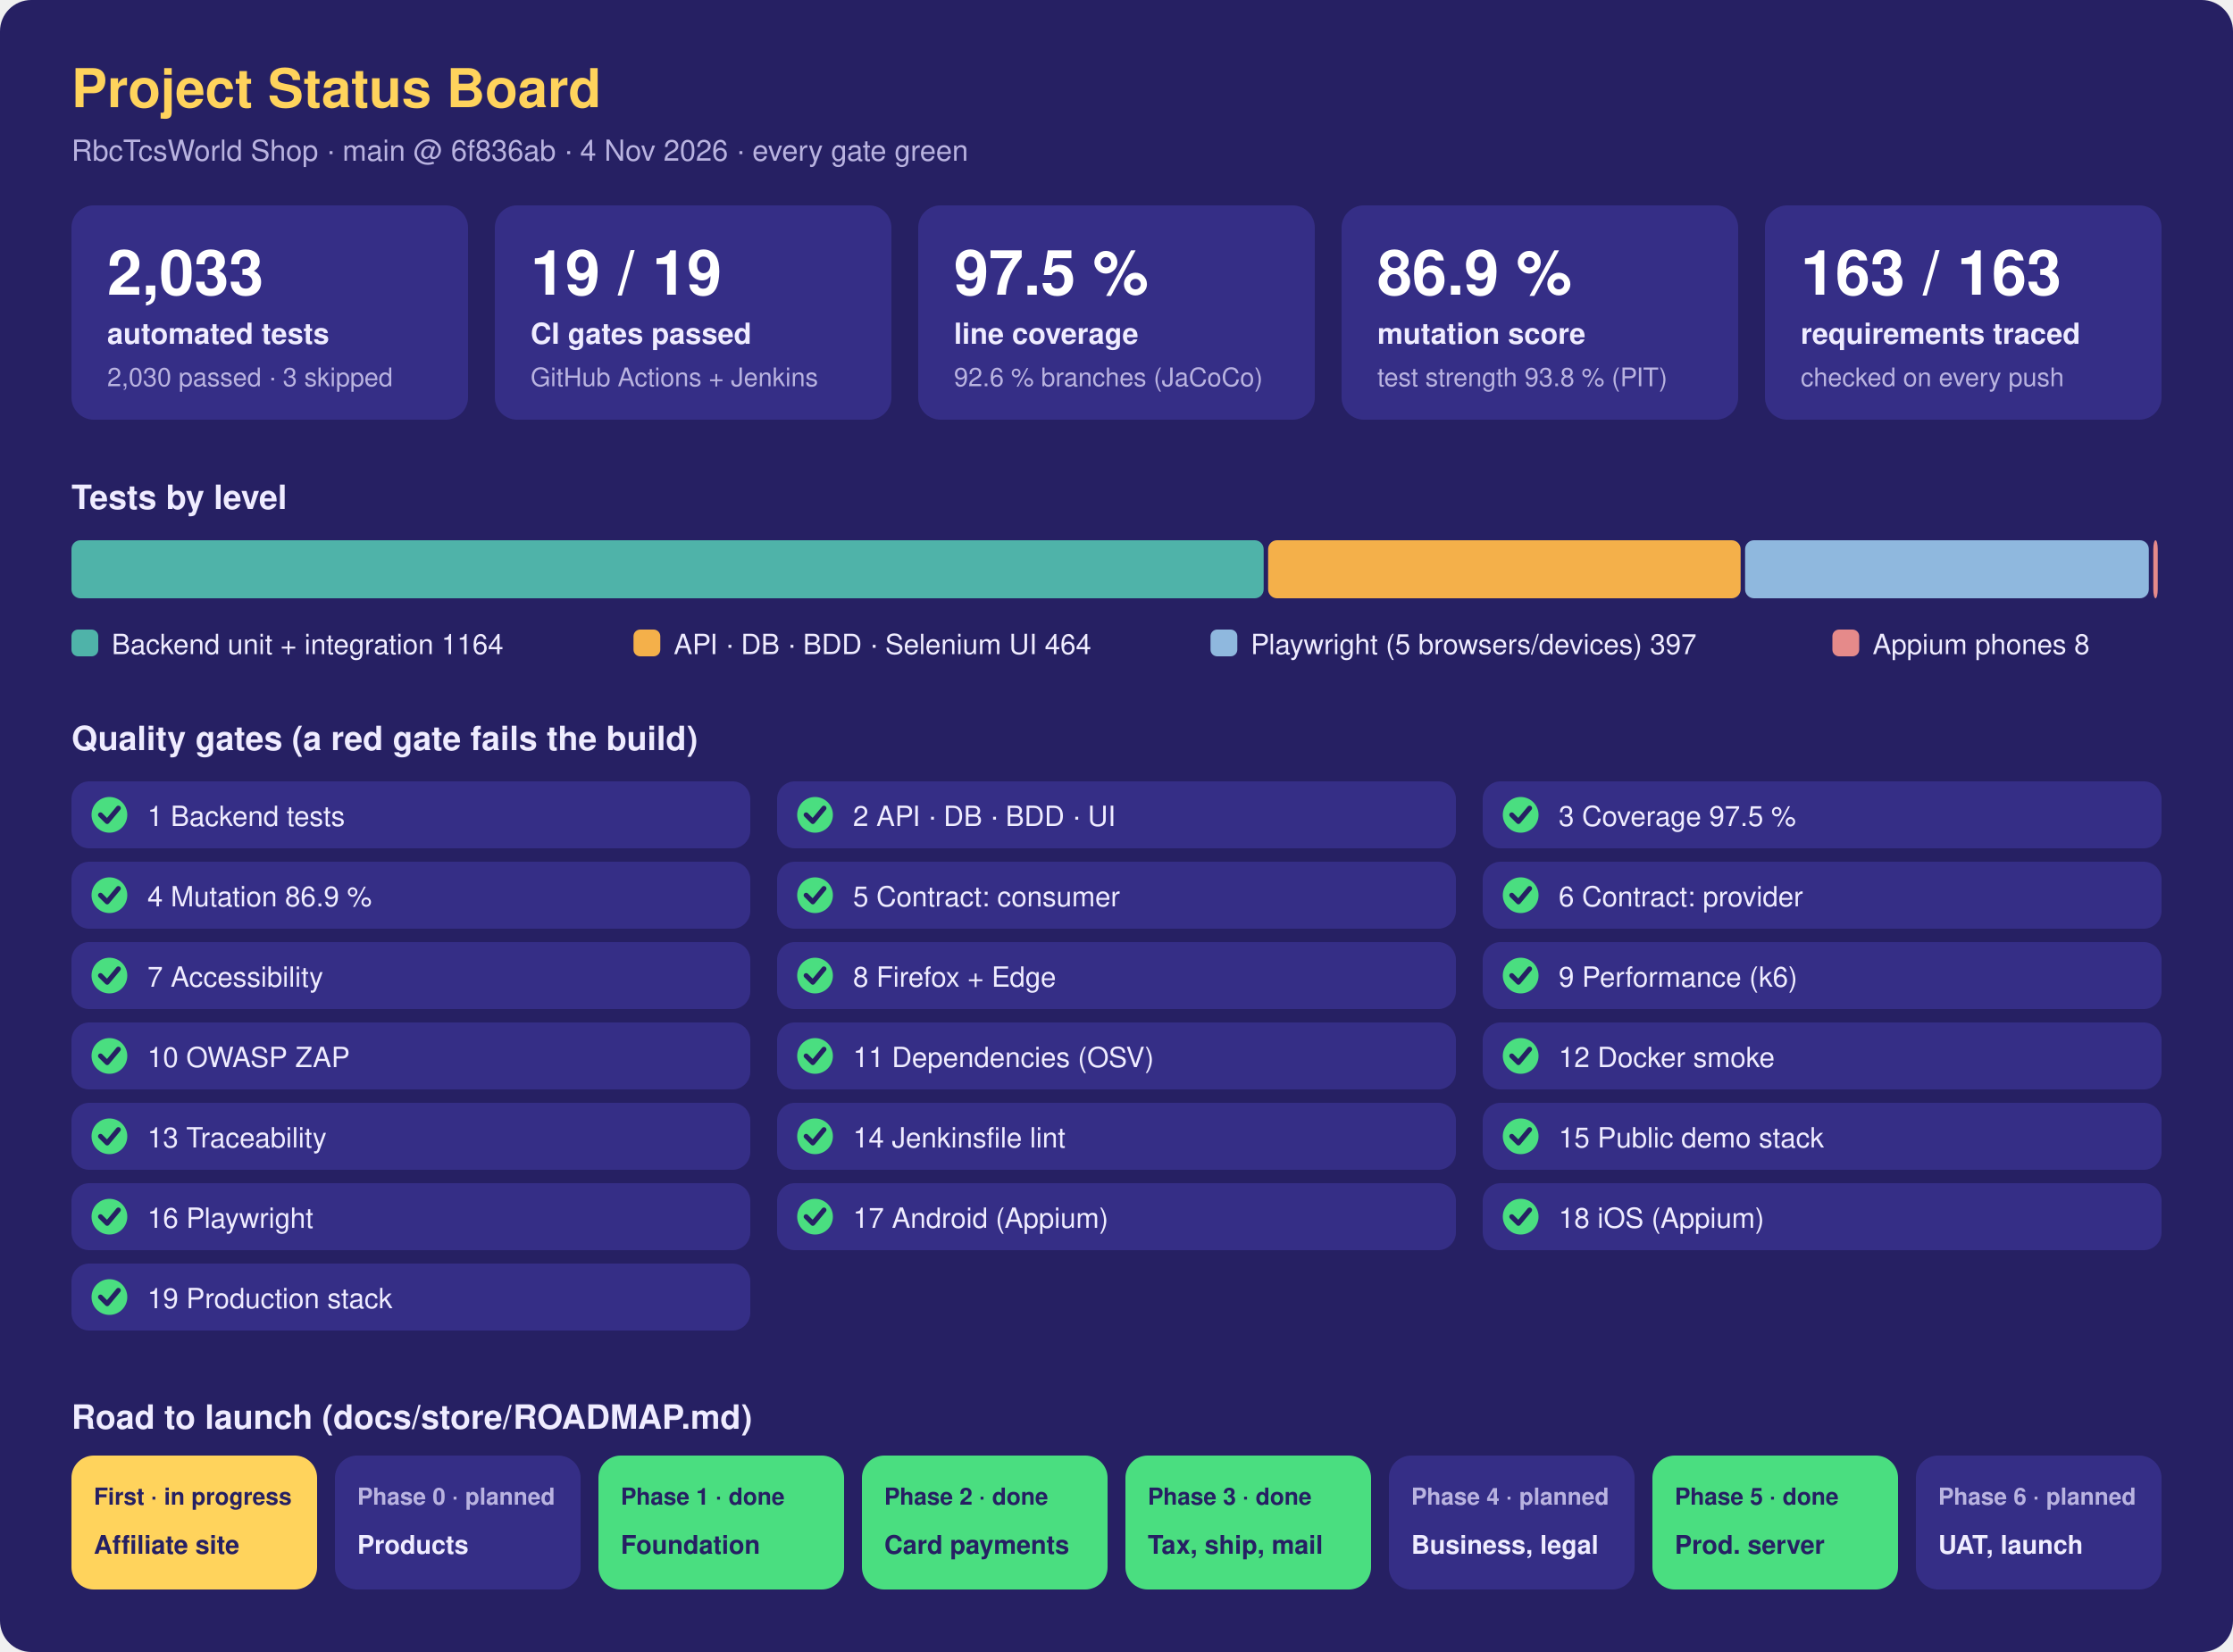
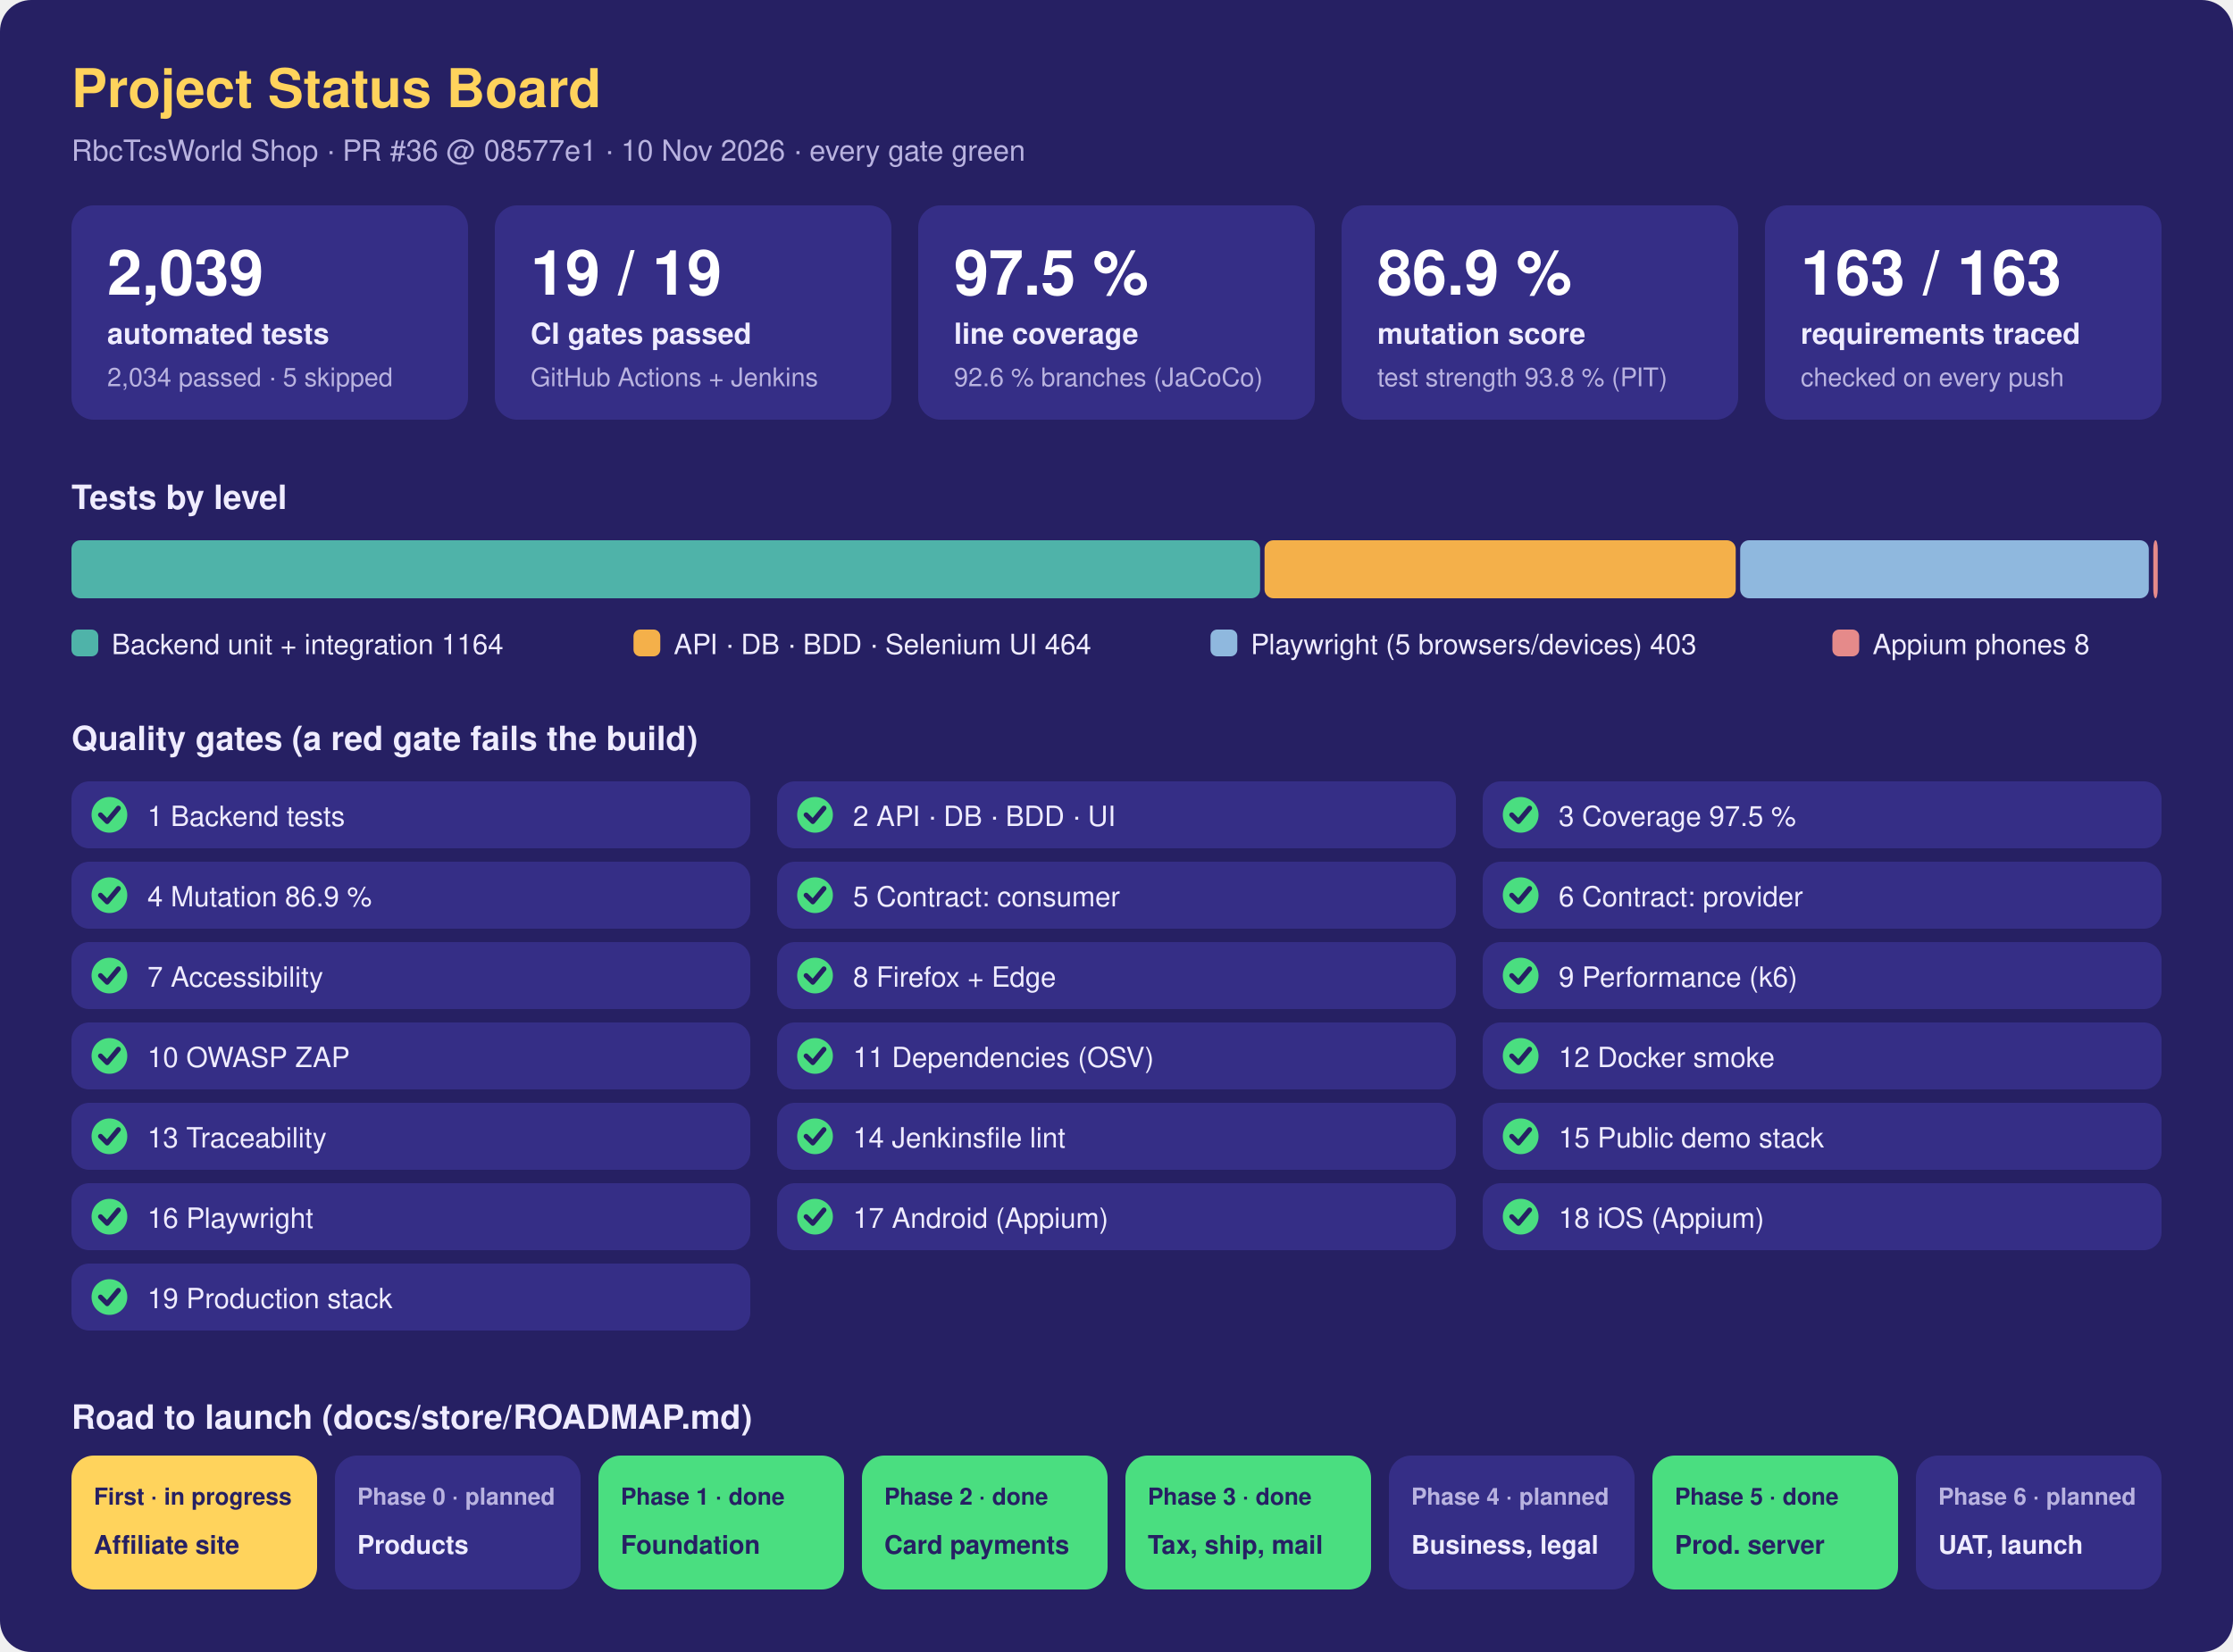
- <svg xmlns="http://www.w3.org/2000/svg" width="1000" height="740" viewBox="0 0 1000 740" role="img" aria-label="Project status board: 2033 automated tests, 2030 passed and 3 skipped by design; 19 of 19 CI gates passed; 97.5 percent line coverage; 86.9 percent mutation score; 163 of 163 requirements traced; road to launch: first an Amazon affiliate site (in progress, STORE_SALES=off); phases 1, 2, 3 and 5 done (foundation, safe card payments, tax shipping and e-mail, production server); phases 0, 4 and 6 (products, business and legal, UAT) planned for the own shop.">
+ <svg xmlns="http://www.w3.org/2000/svg" width="1000" height="740" viewBox="0 0 1000 740" role="img" aria-label="Project status board: 2039 automated tests, 2034 passed and 5 skipped by design; 19 of 19 CI gates passed; 97.5 percent line coverage; 86.9 percent mutation score; 163 of 163 requirements traced; road to launch: first an Amazon affiliate site (in progress, STORE_SALES=off); phases 1, 2, 3 and 5 done (foundation, safe card payments, tax shipping and e-mail, production server); phases 0, 4 and 6 (products, business and legal, UAT) planned for the own shop.">
  <rect width="1000" height="740" rx="14" fill="#262063" />
  <text x="32" y="48" font-family="'Segoe UI', Helvetica, Arial, sans-serif" font-size="24" font-weight="700" fill="#ffd35c" text-anchor="start">Project Status Board</text>
-   <text x="32" y="72" font-family="'Segoe UI', Helvetica, Arial, sans-serif" font-size="13" font-weight="400" fill="#b9b3e0" text-anchor="start">RbcTcsWorld Shop · main @ 6f836ab · 4 Nov 2026 · every gate green</text>
+   <text x="32" y="72" font-family="'Segoe UI', Helvetica, Arial, sans-serif" font-size="13" font-weight="400" fill="#b9b3e0" text-anchor="start">RbcTcsWorld Shop · PR #36 @ 08577e1 · 10 Nov 2026 · every gate green</text>
  <rect x="32.0" y="92" width="177.6" height="96" rx="10" fill="#352e86" />
-   <text x="48.0" y="132" font-family="'Segoe UI', Helvetica, Arial, sans-serif" font-size="28" font-weight="700" fill="#ffffff" text-anchor="start">2,033</text>
+   <text x="48.0" y="132" font-family="'Segoe UI', Helvetica, Arial, sans-serif" font-size="28" font-weight="700" fill="#ffffff" text-anchor="start">2,039</text>
  <text x="48.0" y="154" font-family="'Segoe UI', Helvetica, Arial, sans-serif" font-size="13" font-weight="600" fill="#efecff" text-anchor="start">automated tests</text>
-   <text x="48.0" y="173" font-family="'Segoe UI', Helvetica, Arial, sans-serif" font-size="11.5" font-weight="400" fill="#b9b3e0" text-anchor="start">2,030 passed · 3 skipped</text>
+   <text x="48.0" y="173" font-family="'Segoe UI', Helvetica, Arial, sans-serif" font-size="11.5" font-weight="400" fill="#b9b3e0" text-anchor="start">2,034 passed · 5 skipped</text>
  <rect x="221.6" y="92" width="177.6" height="96" rx="10" fill="#352e86" />
  <text x="237.6" y="132" font-family="'Segoe UI', Helvetica, Arial, sans-serif" font-size="28" font-weight="700" fill="#ffffff" text-anchor="start">19 / 19</text>
  <text x="237.6" y="154" font-family="'Segoe UI', Helvetica, Arial, sans-serif" font-size="13" font-weight="600" fill="#efecff" text-anchor="start">CI gates passed</text>
  <text x="237.6" y="173" font-family="'Segoe UI', Helvetica, Arial, sans-serif" font-size="11.5" font-weight="400" fill="#b9b3e0" text-anchor="start">GitHub Actions + Jenkins</text>
  <rect x="411.2" y="92" width="177.6" height="96" rx="10" fill="#352e86" />
  <text x="427.2" y="132" font-family="'Segoe UI', Helvetica, Arial, sans-serif" font-size="28" font-weight="700" fill="#ffffff" text-anchor="start">97.5 %</text>
  <text x="427.2" y="154" font-family="'Segoe UI', Helvetica, Arial, sans-serif" font-size="13" font-weight="600" fill="#efecff" text-anchor="start">line coverage</text>
  <text x="427.2" y="173" font-family="'Segoe UI', Helvetica, Arial, sans-serif" font-size="11.5" font-weight="400" fill="#b9b3e0" text-anchor="start">92.6 % branches (JaCoCo)</text>
  <rect x="600.8" y="92" width="177.6" height="96" rx="10" fill="#352e86" />
  <text x="616.8" y="132" font-family="'Segoe UI', Helvetica, Arial, sans-serif" font-size="28" font-weight="700" fill="#ffffff" text-anchor="start">86.9 %</text>
  <text x="616.8" y="154" font-family="'Segoe UI', Helvetica, Arial, sans-serif" font-size="13" font-weight="600" fill="#efecff" text-anchor="start">mutation score</text>
  <text x="616.8" y="173" font-family="'Segoe UI', Helvetica, Arial, sans-serif" font-size="11.5" font-weight="400" fill="#b9b3e0" text-anchor="start">test strength 93.8 % (PIT)</text>
  <rect x="790.4" y="92" width="177.6" height="96" rx="10" fill="#352e86" />
  <text x="806.4" y="132" font-family="'Segoe UI', Helvetica, Arial, sans-serif" font-size="28" font-weight="700" fill="#ffffff" text-anchor="start">163 / 163</text>
  <text x="806.4" y="154" font-family="'Segoe UI', Helvetica, Arial, sans-serif" font-size="13" font-weight="600" fill="#efecff" text-anchor="start">requirements traced</text>
  <text x="806.4" y="173" font-family="'Segoe UI', Helvetica, Arial, sans-serif" font-size="11.5" font-weight="400" fill="#b9b3e0" text-anchor="start">checked on every push</text>
  <text x="32" y="228" font-family="'Segoe UI', Helvetica, Arial, sans-serif" font-size="15" font-weight="700" fill="#efecff" text-anchor="start">Tests by level</text>
-   <rect x="32.0" y="242" width="533.9" height="26" rx="4" fill="#4fb3a9" />
-   <rect x="567.9" y="242" width="211.6" height="26" rx="4" fill="#f4b04a" />
-   <rect x="781.5" y="242" width="180.8" height="26" rx="4" fill="#8fb8de" />
+   <rect x="32.0" y="242" width="532.3" height="26" rx="4" fill="#4fb3a9" />
+   <rect x="566.3" y="242" width="211.0" height="26" rx="4" fill="#f4b04a" />
+   <rect x="779.3" y="242" width="183.0" height="26" rx="4" fill="#8fb8de" />
  <rect x="964.3" y="242" width="2.0" height="26" rx="4" fill="#e58a8a" />
  <rect x="32" y="282" width="12" height="12" rx="3" fill="#4fb3a9" />
  <text x="50" y="293" font-family="'Segoe UI', Helvetica, Arial, sans-serif" font-size="12.5" font-weight="400" fill="#efecff" text-anchor="start">Backend unit + integration 1164</text>
  <rect x="283.7" y="282" width="12" height="12" rx="3" fill="#f4b04a" />
  <text x="301.7" y="293" font-family="'Segoe UI', Helvetica, Arial, sans-serif" font-size="12.5" font-weight="400" fill="#efecff" text-anchor="start">API · DB · BDD · Selenium UI 464</text>
  <rect x="542.1" y="282" width="12" height="12" rx="3" fill="#8fb8de" />
-   <text x="560.1" y="293" font-family="'Segoe UI', Helvetica, Arial, sans-serif" font-size="12.5" font-weight="400" fill="#efecff" text-anchor="start">Playwright (5 browsers/devices) 397</text>
+   <text x="560.1" y="293" font-family="'Segoe UI', Helvetica, Arial, sans-serif" font-size="12.5" font-weight="400" fill="#efecff" text-anchor="start">Playwright (5 browsers/devices) 403</text>
  <rect x="820.6" y="282" width="12" height="12" rx="3" fill="#e58a8a" />
  <text x="838.6" y="293" font-family="'Segoe UI', Helvetica, Arial, sans-serif" font-size="12.5" font-weight="400" fill="#efecff" text-anchor="start">Appium phones 8</text>
  <text x="32" y="336" font-family="'Segoe UI', Helvetica, Arial, sans-serif" font-size="15" font-weight="700" fill="#efecff" text-anchor="start">Quality gates (a red gate fails the build)</text>
  <rect x="32.0" y="350" width="304.0" height="30" rx="8" fill="#352e86" />
  <circle cx="49.0" cy="365" r="8" fill="#4ade80" />
  <path d="M45.0 365 l3 3 l5 -6" fill="none" stroke="#262063" stroke-width="2.2" stroke-linecap="round" stroke-linejoin="round" />
  <text x="66.0" y="370" font-family="'Segoe UI', Helvetica, Arial, sans-serif" font-size="12.5" font-weight="400" fill="#efecff" text-anchor="start">1  Backend tests</text>
  <rect x="348.0" y="350" width="304.0" height="30" rx="8" fill="#352e86" />
  <circle cx="365.0" cy="365" r="8" fill="#4ade80" />
  <path d="M361.0 365 l3 3 l5 -6" fill="none" stroke="#262063" stroke-width="2.2" stroke-linecap="round" stroke-linejoin="round" />
  <text x="382.0" y="370" font-family="'Segoe UI', Helvetica, Arial, sans-serif" font-size="12.5" font-weight="400" fill="#efecff" text-anchor="start">2  API · DB · BDD · UI</text>
  <rect x="664.0" y="350" width="304.0" height="30" rx="8" fill="#352e86" />
  <circle cx="681.0" cy="365" r="8" fill="#4ade80" />
  <path d="M677.0 365 l3 3 l5 -6" fill="none" stroke="#262063" stroke-width="2.2" stroke-linecap="round" stroke-linejoin="round" />
  <text x="698.0" y="370" font-family="'Segoe UI', Helvetica, Arial, sans-serif" font-size="12.5" font-weight="400" fill="#efecff" text-anchor="start">3  Coverage 97.5 %</text>
  <rect x="32.0" y="386" width="304.0" height="30" rx="8" fill="#352e86" />
  <circle cx="49.0" cy="401" r="8" fill="#4ade80" />
  <path d="M45.0 401 l3 3 l5 -6" fill="none" stroke="#262063" stroke-width="2.2" stroke-linecap="round" stroke-linejoin="round" />
  <text x="66.0" y="406" font-family="'Segoe UI', Helvetica, Arial, sans-serif" font-size="12.5" font-weight="400" fill="#efecff" text-anchor="start">4  Mutation 86.9 %</text>
  <rect x="348.0" y="386" width="304.0" height="30" rx="8" fill="#352e86" />
  <circle cx="365.0" cy="401" r="8" fill="#4ade80" />
  <path d="M361.0 401 l3 3 l5 -6" fill="none" stroke="#262063" stroke-width="2.2" stroke-linecap="round" stroke-linejoin="round" />
  <text x="382.0" y="406" font-family="'Segoe UI', Helvetica, Arial, sans-serif" font-size="12.5" font-weight="400" fill="#efecff" text-anchor="start">5  Contract: consumer</text>
  <rect x="664.0" y="386" width="304.0" height="30" rx="8" fill="#352e86" />
  <circle cx="681.0" cy="401" r="8" fill="#4ade80" />
  <path d="M677.0 401 l3 3 l5 -6" fill="none" stroke="#262063" stroke-width="2.2" stroke-linecap="round" stroke-linejoin="round" />
  <text x="698.0" y="406" font-family="'Segoe UI', Helvetica, Arial, sans-serif" font-size="12.5" font-weight="400" fill="#efecff" text-anchor="start">6  Contract: provider</text>
  <rect x="32.0" y="422" width="304.0" height="30" rx="8" fill="#352e86" />
  <circle cx="49.0" cy="437" r="8" fill="#4ade80" />
  <path d="M45.0 437 l3 3 l5 -6" fill="none" stroke="#262063" stroke-width="2.2" stroke-linecap="round" stroke-linejoin="round" />
  <text x="66.0" y="442" font-family="'Segoe UI', Helvetica, Arial, sans-serif" font-size="12.5" font-weight="400" fill="#efecff" text-anchor="start">7  Accessibility</text>
  <rect x="348.0" y="422" width="304.0" height="30" rx="8" fill="#352e86" />
  <circle cx="365.0" cy="437" r="8" fill="#4ade80" />
  <path d="M361.0 437 l3 3 l5 -6" fill="none" stroke="#262063" stroke-width="2.2" stroke-linecap="round" stroke-linejoin="round" />
  <text x="382.0" y="442" font-family="'Segoe UI', Helvetica, Arial, sans-serif" font-size="12.5" font-weight="400" fill="#efecff" text-anchor="start">8  Firefox + Edge</text>
  <rect x="664.0" y="422" width="304.0" height="30" rx="8" fill="#352e86" />
  <circle cx="681.0" cy="437" r="8" fill="#4ade80" />
  <path d="M677.0 437 l3 3 l5 -6" fill="none" stroke="#262063" stroke-width="2.2" stroke-linecap="round" stroke-linejoin="round" />
  <text x="698.0" y="442" font-family="'Segoe UI', Helvetica, Arial, sans-serif" font-size="12.5" font-weight="400" fill="#efecff" text-anchor="start">9  Performance (k6)</text>
  <rect x="32.0" y="458" width="304.0" height="30" rx="8" fill="#352e86" />
  <circle cx="49.0" cy="473" r="8" fill="#4ade80" />
  <path d="M45.0 473 l3 3 l5 -6" fill="none" stroke="#262063" stroke-width="2.2" stroke-linecap="round" stroke-linejoin="round" />
  <text x="66.0" y="478" font-family="'Segoe UI', Helvetica, Arial, sans-serif" font-size="12.5" font-weight="400" fill="#efecff" text-anchor="start">10  OWASP ZAP</text>
  <rect x="348.0" y="458" width="304.0" height="30" rx="8" fill="#352e86" />
  <circle cx="365.0" cy="473" r="8" fill="#4ade80" />
  <path d="M361.0 473 l3 3 l5 -6" fill="none" stroke="#262063" stroke-width="2.2" stroke-linecap="round" stroke-linejoin="round" />
  <text x="382.0" y="478" font-family="'Segoe UI', Helvetica, Arial, sans-serif" font-size="12.5" font-weight="400" fill="#efecff" text-anchor="start">11  Dependencies (OSV)</text>
  <rect x="664.0" y="458" width="304.0" height="30" rx="8" fill="#352e86" />
  <circle cx="681.0" cy="473" r="8" fill="#4ade80" />
  <path d="M677.0 473 l3 3 l5 -6" fill="none" stroke="#262063" stroke-width="2.2" stroke-linecap="round" stroke-linejoin="round" />
  <text x="698.0" y="478" font-family="'Segoe UI', Helvetica, Arial, sans-serif" font-size="12.5" font-weight="400" fill="#efecff" text-anchor="start">12  Docker smoke</text>
  <rect x="32.0" y="494" width="304.0" height="30" rx="8" fill="#352e86" />
  <circle cx="49.0" cy="509" r="8" fill="#4ade80" />
  <path d="M45.0 509 l3 3 l5 -6" fill="none" stroke="#262063" stroke-width="2.2" stroke-linecap="round" stroke-linejoin="round" />
  <text x="66.0" y="514" font-family="'Segoe UI', Helvetica, Arial, sans-serif" font-size="12.5" font-weight="400" fill="#efecff" text-anchor="start">13  Traceability</text>
  <rect x="348.0" y="494" width="304.0" height="30" rx="8" fill="#352e86" />
  <circle cx="365.0" cy="509" r="8" fill="#4ade80" />
  <path d="M361.0 509 l3 3 l5 -6" fill="none" stroke="#262063" stroke-width="2.2" stroke-linecap="round" stroke-linejoin="round" />
  <text x="382.0" y="514" font-family="'Segoe UI', Helvetica, Arial, sans-serif" font-size="12.5" font-weight="400" fill="#efecff" text-anchor="start">14  Jenkinsfile lint</text>
  <rect x="664.0" y="494" width="304.0" height="30" rx="8" fill="#352e86" />
  <circle cx="681.0" cy="509" r="8" fill="#4ade80" />
  <path d="M677.0 509 l3 3 l5 -6" fill="none" stroke="#262063" stroke-width="2.2" stroke-linecap="round" stroke-linejoin="round" />
  <text x="698.0" y="514" font-family="'Segoe UI', Helvetica, Arial, sans-serif" font-size="12.5" font-weight="400" fill="#efecff" text-anchor="start">15  Public demo stack</text>
  <rect x="32.0" y="530" width="304.0" height="30" rx="8" fill="#352e86" />
  <circle cx="49.0" cy="545" r="8" fill="#4ade80" />
  <path d="M45.0 545 l3 3 l5 -6" fill="none" stroke="#262063" stroke-width="2.2" stroke-linecap="round" stroke-linejoin="round" />
  <text x="66.0" y="550" font-family="'Segoe UI', Helvetica, Arial, sans-serif" font-size="12.5" font-weight="400" fill="#efecff" text-anchor="start">16  Playwright</text>
  <rect x="348.0" y="530" width="304.0" height="30" rx="8" fill="#352e86" />
  <circle cx="365.0" cy="545" r="8" fill="#4ade80" />
  <path d="M361.0 545 l3 3 l5 -6" fill="none" stroke="#262063" stroke-width="2.2" stroke-linecap="round" stroke-linejoin="round" />
  <text x="382.0" y="550" font-family="'Segoe UI', Helvetica, Arial, sans-serif" font-size="12.5" font-weight="400" fill="#efecff" text-anchor="start">17  Android (Appium)</text>
  <rect x="664.0" y="530" width="304.0" height="30" rx="8" fill="#352e86" />
  <circle cx="681.0" cy="545" r="8" fill="#4ade80" />
  <path d="M677.0 545 l3 3 l5 -6" fill="none" stroke="#262063" stroke-width="2.2" stroke-linecap="round" stroke-linejoin="round" />
  <text x="698.0" y="550" font-family="'Segoe UI', Helvetica, Arial, sans-serif" font-size="12.5" font-weight="400" fill="#efecff" text-anchor="start">18  iOS (Appium)</text>
  <rect x="32.0" y="566" width="304.0" height="30" rx="8" fill="#352e86" />
  <circle cx="49.0" cy="581" r="8" fill="#4ade80" />
  <path d="M45.0 581 l3 3 l5 -6" fill="none" stroke="#262063" stroke-width="2.2" stroke-linecap="round" stroke-linejoin="round" />
  <text x="66.0" y="586" font-family="'Segoe UI', Helvetica, Arial, sans-serif" font-size="12.5" font-weight="400" fill="#efecff" text-anchor="start">19  Production stack</text>
  <text x="32" y="640" font-family="'Segoe UI', Helvetica, Arial, sans-serif" font-size="15" font-weight="700" fill="#efecff" text-anchor="start">Road to launch (docs/store/ROADMAP.md)</text>
  <rect x="32.0" y="652" width="110.0" height="60" rx="10" fill="#ffd35c" />
  <text x="42.0" y="674" font-family="'Segoe UI', Helvetica, Arial, sans-serif" font-size="10.5" font-weight="700" fill="#262063" text-anchor="start">First · in progress</text>
  <text x="42.0" y="696" font-family="'Segoe UI', Helvetica, Arial, sans-serif" font-size="11.5" font-weight="600" fill="#262063" text-anchor="start">Affiliate site</text>
  <rect x="150.0" y="652" width="110.0" height="60" rx="10" fill="#352e86" />
  <text x="160.0" y="674" font-family="'Segoe UI', Helvetica, Arial, sans-serif" font-size="10.5" font-weight="700" fill="#b9b3e0" text-anchor="start">Phase 0 · planned</text>
  <text x="160.0" y="696" font-family="'Segoe UI', Helvetica, Arial, sans-serif" font-size="11.5" font-weight="600" fill="#efecff" text-anchor="start">Products</text>
  <rect x="268.0" y="652" width="110.0" height="60" rx="10" fill="#4ade80" />
  <text x="278.0" y="674" font-family="'Segoe UI', Helvetica, Arial, sans-serif" font-size="10.5" font-weight="700" fill="#262063" text-anchor="start">Phase 1 · done</text>
  <text x="278.0" y="696" font-family="'Segoe UI', Helvetica, Arial, sans-serif" font-size="11.5" font-weight="600" fill="#262063" text-anchor="start">Foundation</text>
  <rect x="386.0" y="652" width="110.0" height="60" rx="10" fill="#4ade80" />
  <text x="396.0" y="674" font-family="'Segoe UI', Helvetica, Arial, sans-serif" font-size="10.5" font-weight="700" fill="#262063" text-anchor="start">Phase 2 · done</text>
  <text x="396.0" y="696" font-family="'Segoe UI', Helvetica, Arial, sans-serif" font-size="11.5" font-weight="600" fill="#262063" text-anchor="start">Card payments</text>
  <rect x="504.0" y="652" width="110.0" height="60" rx="10" fill="#4ade80" />
  <text x="514.0" y="674" font-family="'Segoe UI', Helvetica, Arial, sans-serif" font-size="10.5" font-weight="700" fill="#262063" text-anchor="start">Phase 3 · done</text>
  <text x="514.0" y="696" font-family="'Segoe UI', Helvetica, Arial, sans-serif" font-size="11.5" font-weight="600" fill="#262063" text-anchor="start">Tax, ship, mail</text>
  <rect x="622.0" y="652" width="110.0" height="60" rx="10" fill="#352e86" />
  <text x="632.0" y="674" font-family="'Segoe UI', Helvetica, Arial, sans-serif" font-size="10.5" font-weight="700" fill="#b9b3e0" text-anchor="start">Phase 4 · planned</text>
  <text x="632.0" y="696" font-family="'Segoe UI', Helvetica, Arial, sans-serif" font-size="11.5" font-weight="600" fill="#efecff" text-anchor="start">Business, legal</text>
  <rect x="740.0" y="652" width="110.0" height="60" rx="10" fill="#4ade80" />
  <text x="750.0" y="674" font-family="'Segoe UI', Helvetica, Arial, sans-serif" font-size="10.5" font-weight="700" fill="#262063" text-anchor="start">Phase 5 · done</text>
  <text x="750.0" y="696" font-family="'Segoe UI', Helvetica, Arial, sans-serif" font-size="11.5" font-weight="600" fill="#262063" text-anchor="start">Prod. server</text>
  <rect x="858.0" y="652" width="110.0" height="60" rx="10" fill="#352e86" />
  <text x="868.0" y="674" font-family="'Segoe UI', Helvetica, Arial, sans-serif" font-size="10.5" font-weight="700" fill="#b9b3e0" text-anchor="start">Phase 6 · planned</text>
  <text x="868.0" y="696" font-family="'Segoe UI', Helvetica, Arial, sans-serif" font-size="11.5" font-weight="600" fill="#efecff" text-anchor="start">UAT, launch</text>
</svg>
